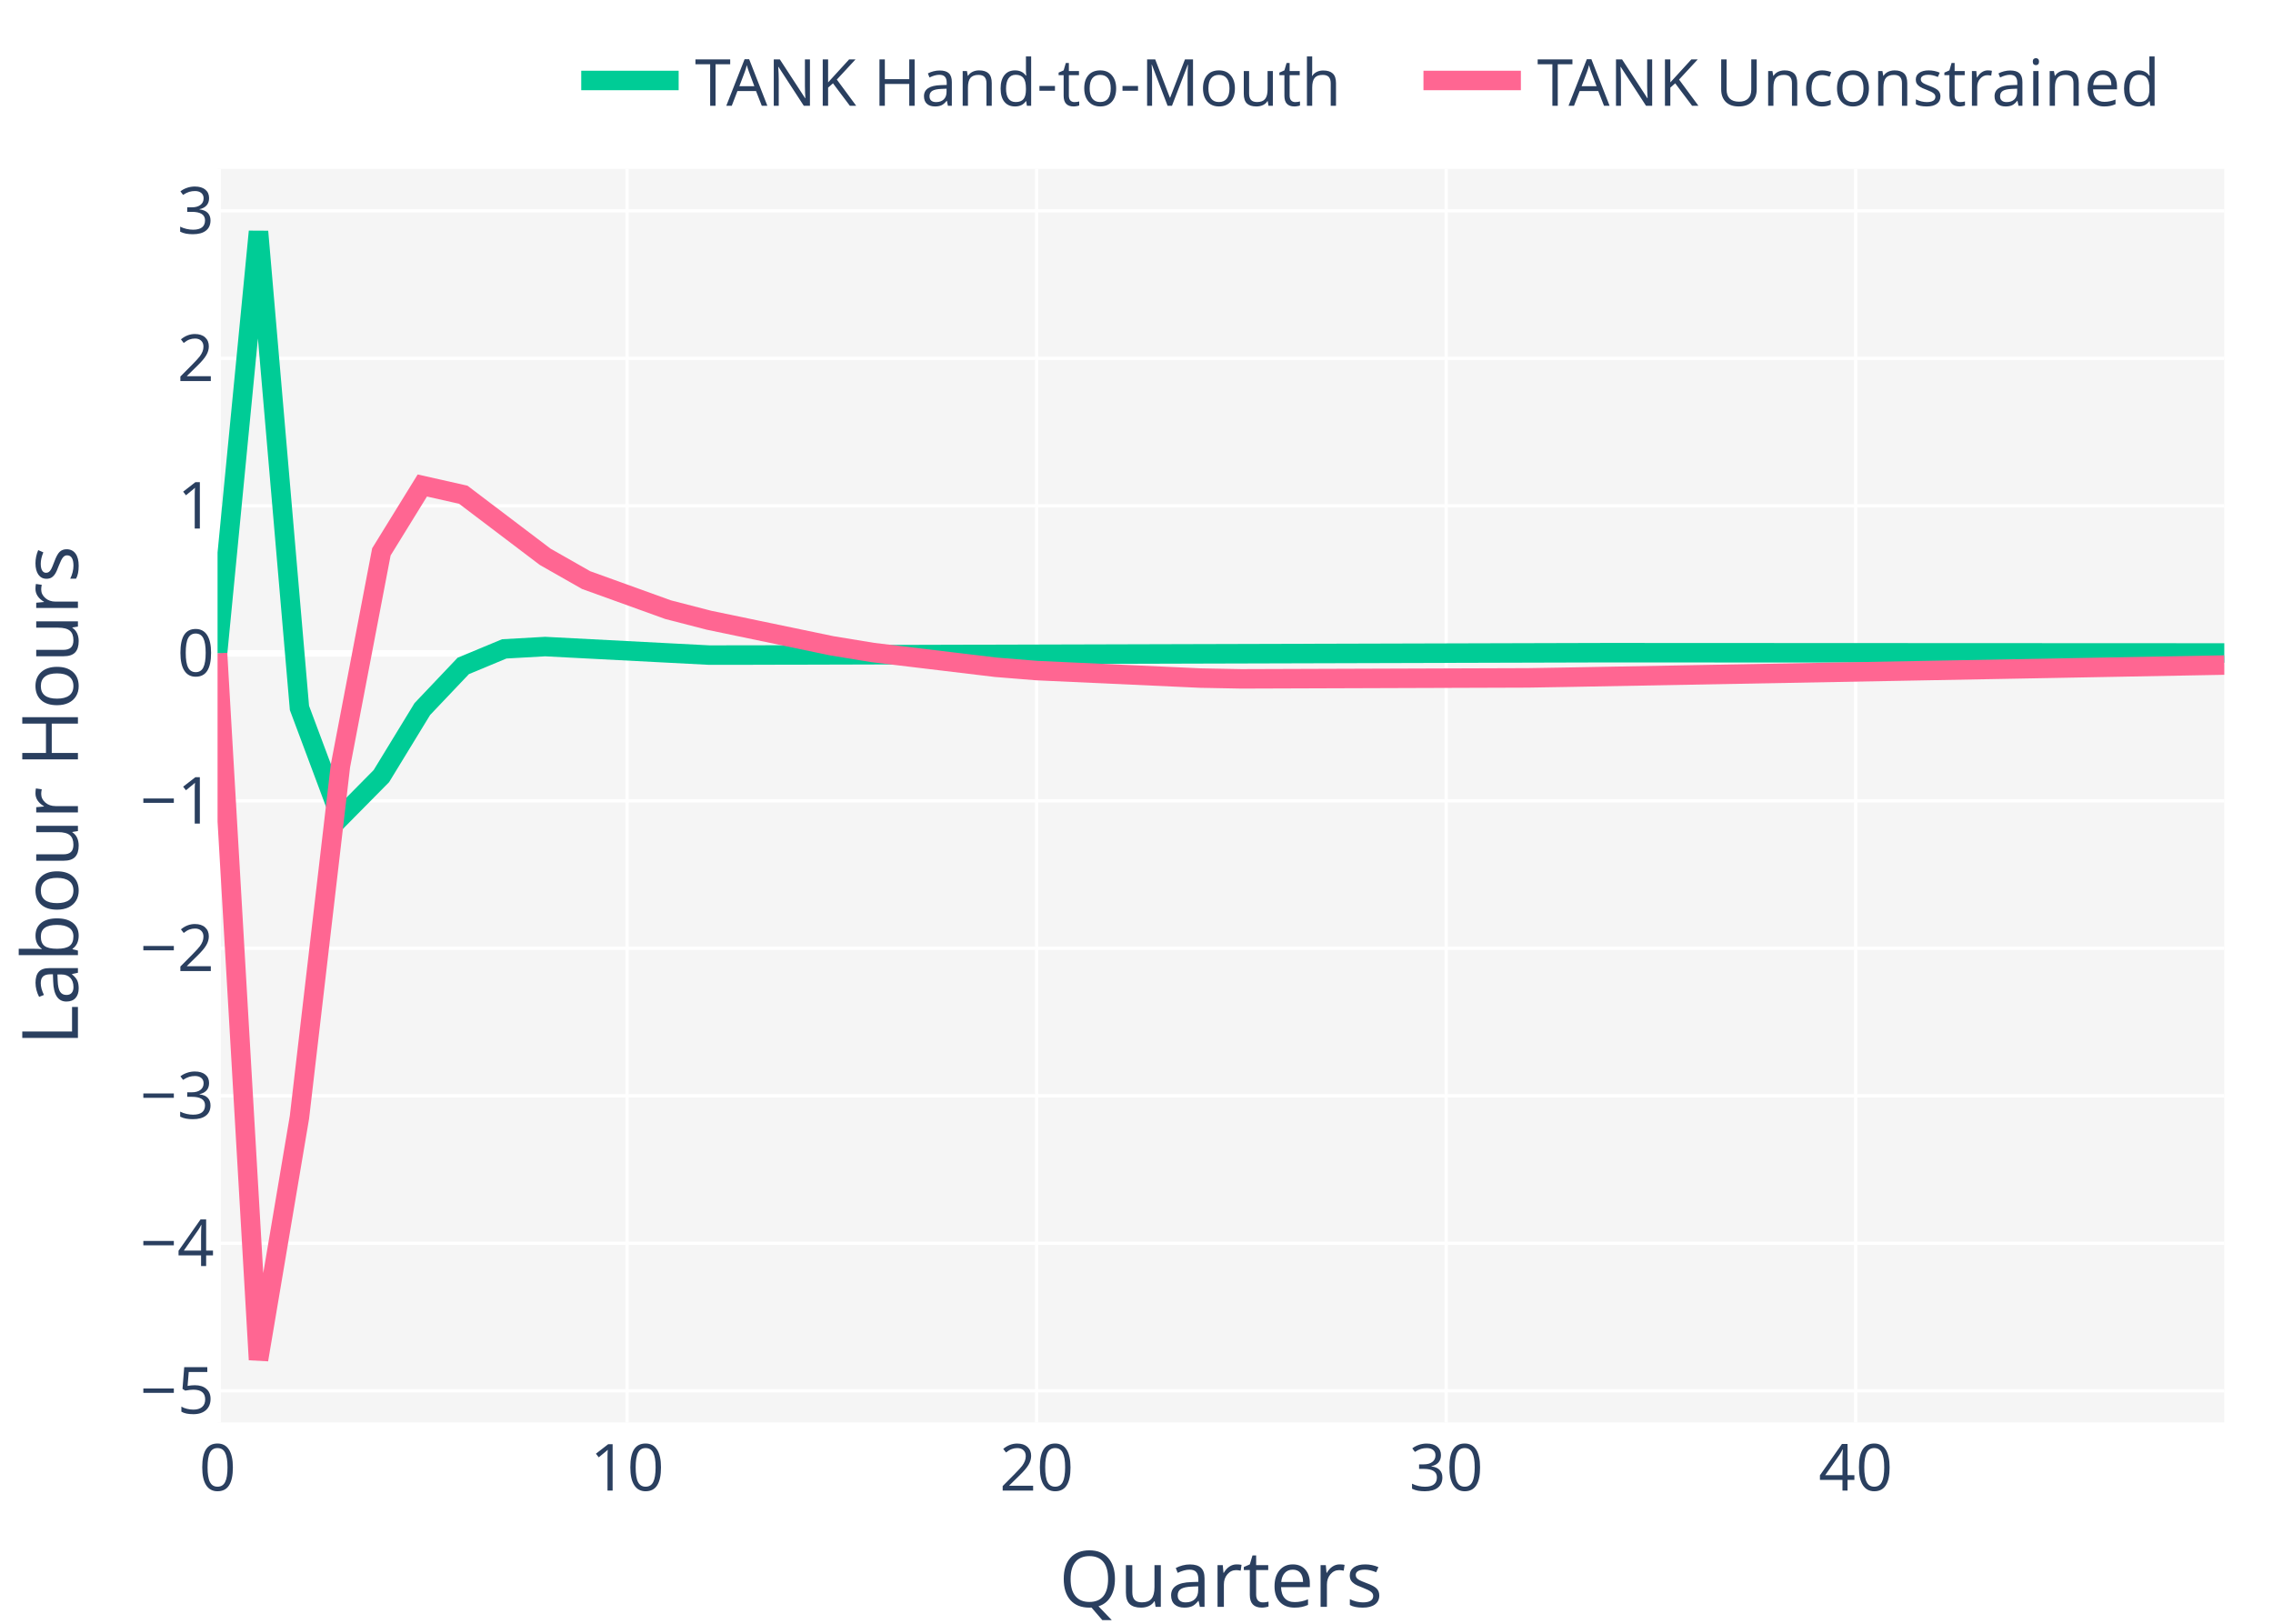
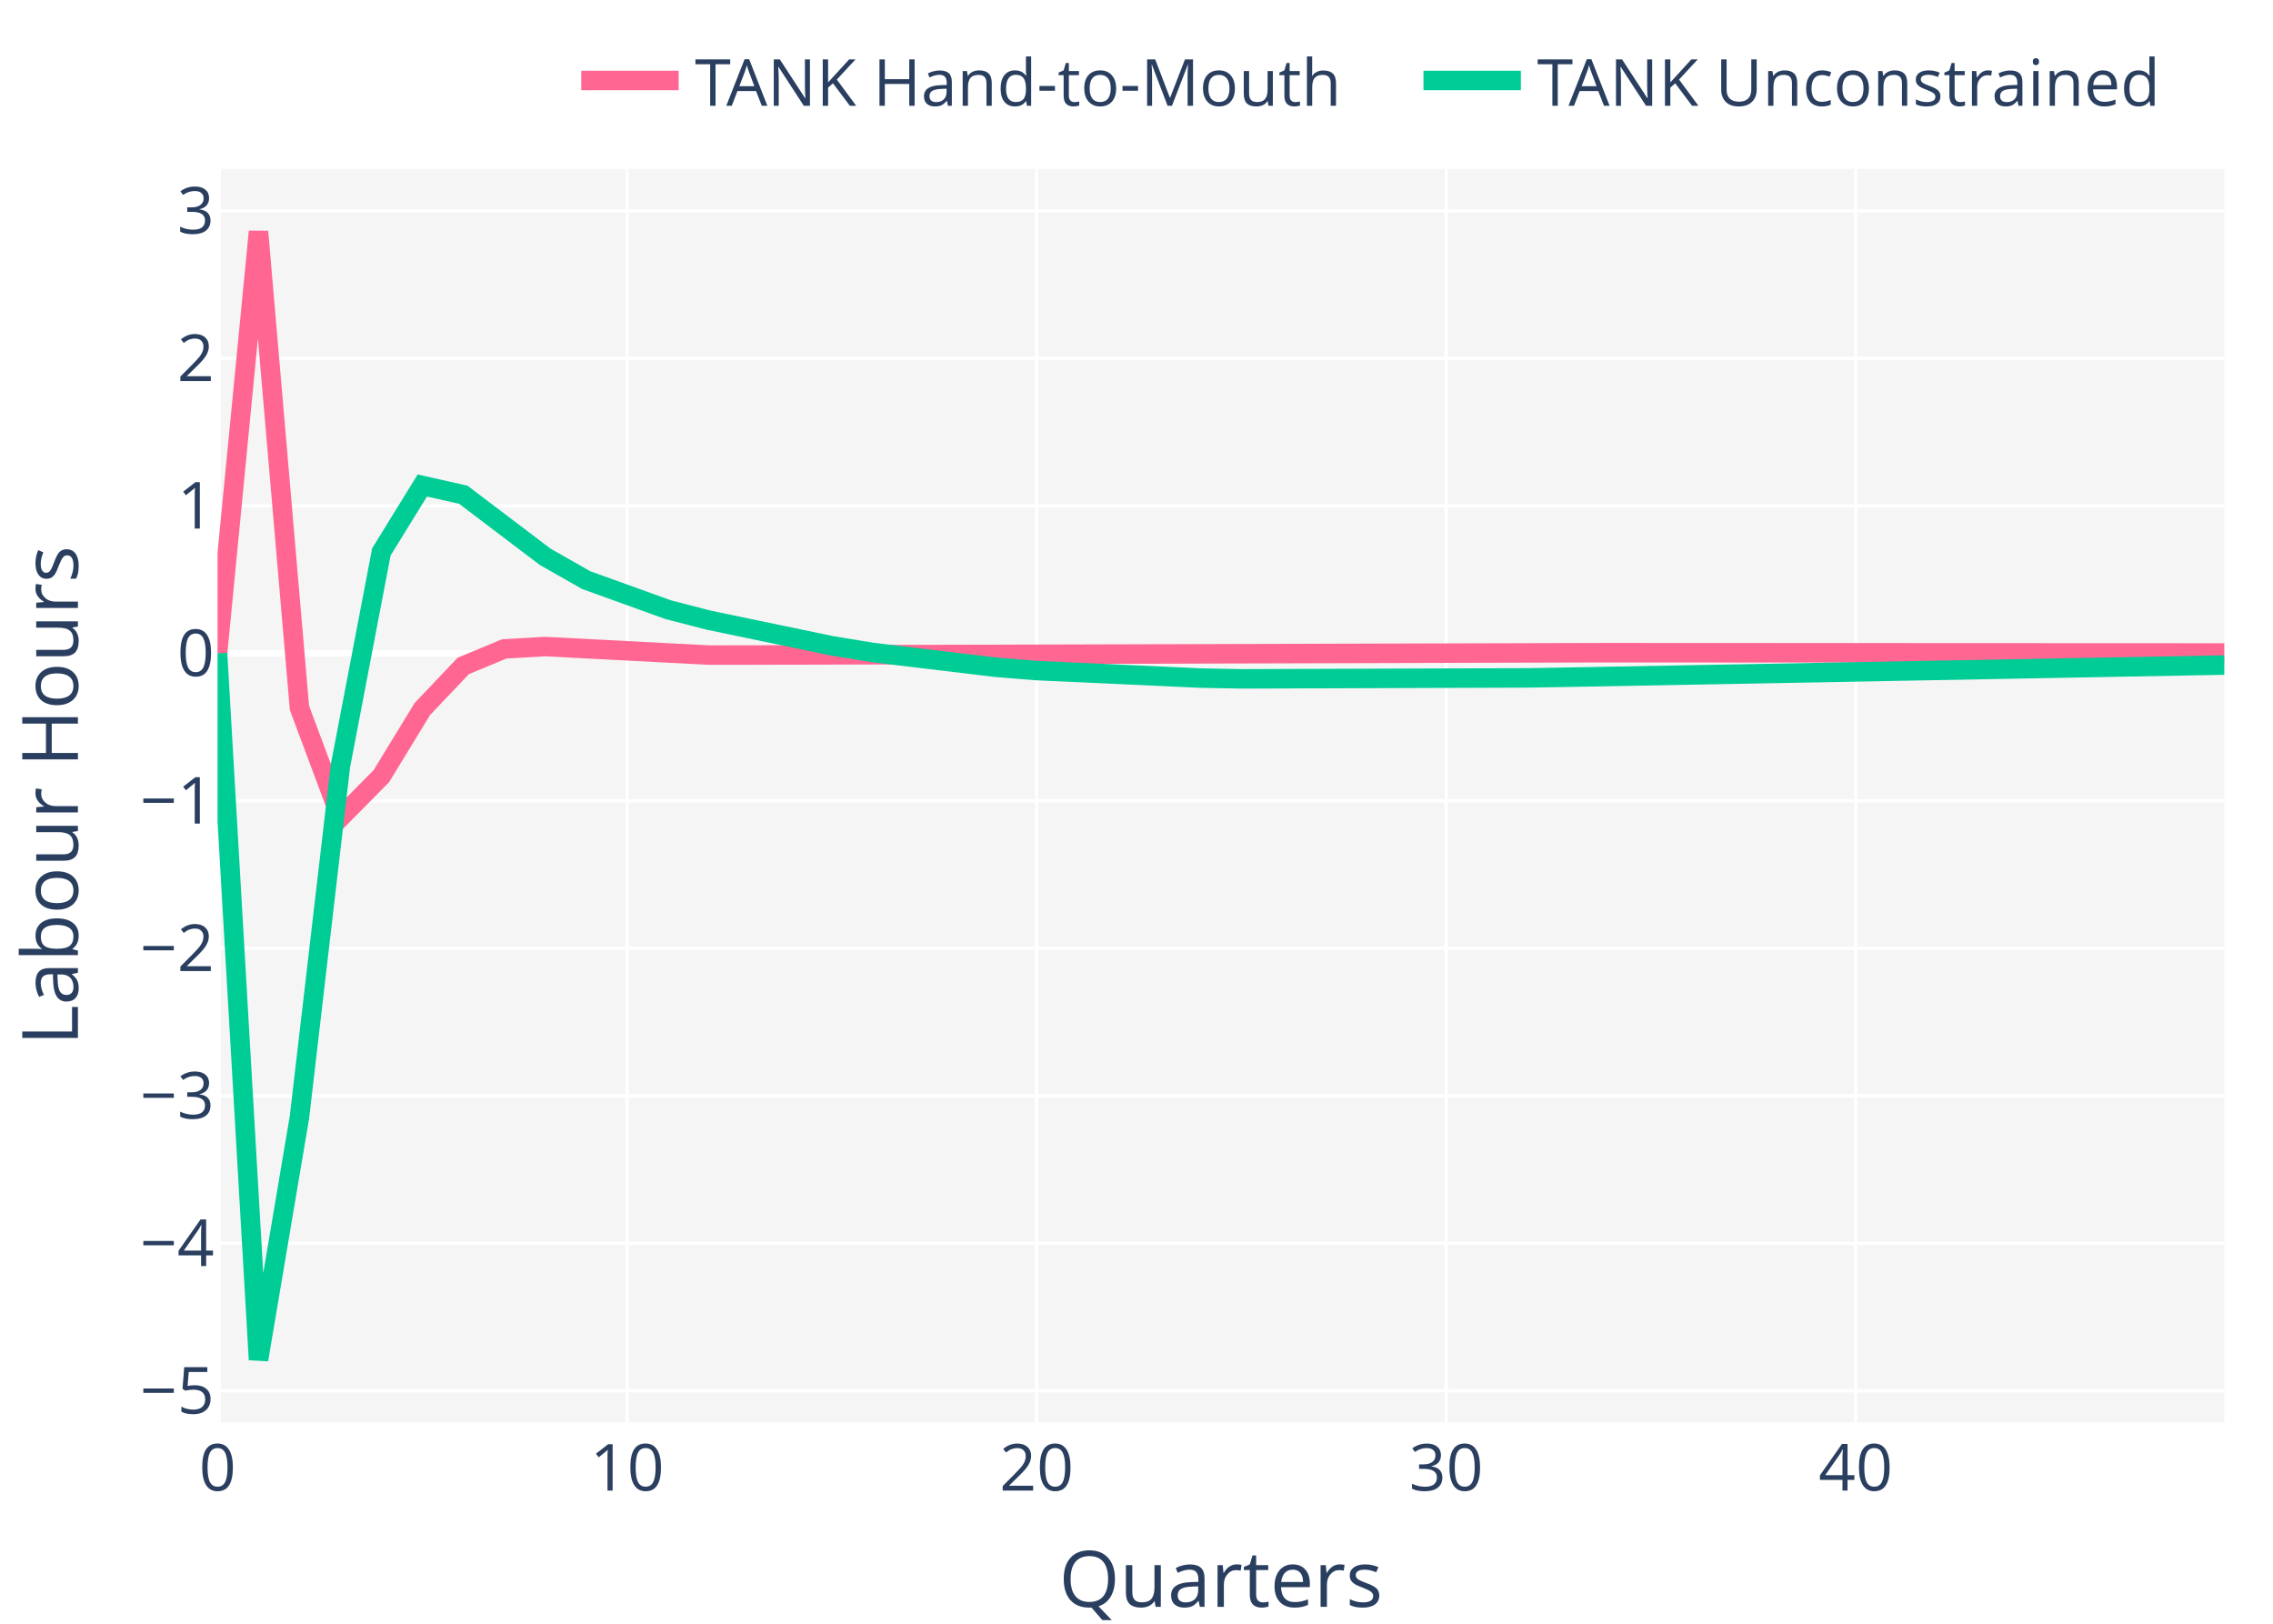
<svg xmlns="http://www.w3.org/2000/svg" class="main-svg" width="700" height="500" style="" viewBox="0 0 700 500">
  <rect x="0" y="0" width="700" height="500" style="fill: rgb(255, 255, 255); fill-opacity: 1;" />
-   <defs id="defs-9111e7">
+   <defs id="defs-0a200b">
    <g class="clips">
-       <clipPath id="clip9111e7xyplot" class="plotclip">
+       <clipPath id="clip0a200bxyplot" class="plotclip">
        <rect width="618" height="386" />
      </clipPath>
-       <clipPath class="axesclip" id="clip9111e7x">
+       <clipPath class="axesclip" id="clip0a200bx">
        <rect x="67" y="0" width="618" height="500" />
      </clipPath>
-       <clipPath class="axesclip" id="clip9111e7y">
+       <clipPath class="axesclip" id="clip0a200by">
        <rect x="0" y="52" width="700" height="386" />
      </clipPath>
-       <clipPath class="axesclip" id="clip9111e7xy">
+       <clipPath class="axesclip" id="clip0a200bxy">
        <rect x="67" y="52" width="618" height="386" />
      </clipPath>
    </g>
    <g class="gradients" />
    <g class="patterns" />
  </defs>
  <g class="bglayer">
    <rect class="bg" x="67" y="52" width="618" height="386" style="fill: rgb(245, 245, 245); fill-opacity: 1; stroke-width: 0;" />
  </g>
  <g class="layer-below">
    <g class="imagelayer" />
    <g class="shapelayer" />
  </g>
  <g class="cartesianlayer">
    <g class="subplot xy">
      <g class="layer-subplot">
        <g class="shapelayer" />
        <g class="imagelayer" />
      </g>
      <g class="minor-gridlayer">
        <g class="x" />
        <g class="y" />
      </g>
      <g class="gridlayer">
        <g class="x">
          <path class="xgrid crisp" transform="translate(193.12,0)" d="M0,52v386" style="stroke: rgb(255, 255, 255); stroke-opacity: 1; stroke-width: 1px;" />
          <path class="xgrid crisp" transform="translate(319.24,0)" d="M0,52v386" style="stroke: rgb(255, 255, 255); stroke-opacity: 1; stroke-width: 1px;" />
          <path class="xgrid crisp" transform="translate(445.37,0)" d="M0,52v386" style="stroke: rgb(255, 255, 255); stroke-opacity: 1; stroke-width: 1px;" />
          <path class="xgrid crisp" transform="translate(571.49,0)" d="M0,52v386" style="stroke: rgb(255, 255, 255); stroke-opacity: 1; stroke-width: 1px;" />
        </g>
        <g class="y">
          <path class="ygrid crisp" transform="translate(0,428.27)" d="M67,0h618" style="stroke: rgb(255, 255, 255); stroke-opacity: 1; stroke-width: 1px;" />
          <path class="ygrid crisp" transform="translate(0,382.85)" d="M67,0h618" style="stroke: rgb(255, 255, 255); stroke-opacity: 1; stroke-width: 1px;" />
          <path class="ygrid crisp" transform="translate(0,337.43)" d="M67,0h618" style="stroke: rgb(255, 255, 255); stroke-opacity: 1; stroke-width: 1px;" />
          <path class="ygrid crisp" transform="translate(0,292.02)" d="M67,0h618" style="stroke: rgb(255, 255, 255); stroke-opacity: 1; stroke-width: 1px;" />
          <path class="ygrid crisp" transform="translate(0,246.6)" d="M67,0h618" style="stroke: rgb(255, 255, 255); stroke-opacity: 1; stroke-width: 1px;" />
          <path class="ygrid crisp" transform="translate(0,155.76)" d="M67,0h618" style="stroke: rgb(255, 255, 255); stroke-opacity: 1; stroke-width: 1px;" />
          <path class="ygrid crisp" transform="translate(0,110.34)" d="M67,0h618" style="stroke: rgb(255, 255, 255); stroke-opacity: 1; stroke-width: 1px;" />
          <path class="ygrid crisp" transform="translate(0,64.92)" d="M67,0h618" style="stroke: rgb(255, 255, 255); stroke-opacity: 1; stroke-width: 1px;" />
        </g>
      </g>
      <g class="zerolinelayer">
        <path class="xzl zl crisp" transform="translate(67,0)" d="M0,52v386" style="stroke: rgb(255, 255, 255); stroke-opacity: 1; stroke-width: 2px;" />
        <path class="yzl zl crisp" transform="translate(0,201.18)" d="M67,0h618" style="stroke: rgb(255, 255, 255); stroke-opacity: 1; stroke-width: 2px;" />
      </g>
      <path class="xlines-below" />
      <path class="ylines-below" />
      <g class="overlines-below" />
      <g class="xaxislayer-below" />
      <g class="yaxislayer-below" />
      <g class="overaxes-below" />
-       <g class="plot" transform="translate(67,52)" clip-path="url(#clip9111e7xyplot)">
+       <g class="plot" transform="translate(67,52)" clip-path="url(#clip0a200bxyplot)">
        <g class="scatterlayer mlayer">
-           <g class="trace scatter tracefe5eba" style="stroke-miterlimit: 2; opacity: 1;">
+           <g class="trace scatter tracef7bc81" style="stroke-miterlimit: 2; opacity: 1;">
            <g class="fills" />
            <g class="errorbars" />
            <g class="lines">
-               <path class="js-line" d="M0,149.18L12.61,19.3L25.22,165.99L37.84,199.75L50.45,186.99L63.06,166.34L75.67,153.06L88.29,147.81L100.9,147.1L151.35,149.72L163.96,149.71L428.82,148.98L441.43,148.99L618,149.07" style="vector-effect: non-scaling-stroke; fill: none; stroke: rgb(0, 204, 150); stroke-opacity: 1; stroke-width: 6px; opacity: 1;" />
+               <path class="js-line" d="M0,149.18L12.61,19.3L25.22,165.99L37.84,199.75L50.45,186.99L63.06,166.34L75.67,153.06L88.29,147.81L100.9,147.1L151.35,149.72L163.96,149.71L428.82,148.98L441.43,148.99L618,149.07" style="vector-effect: non-scaling-stroke; fill: none; stroke: rgb(255, 102, 146); stroke-opacity: 1; stroke-width: 6px; opacity: 1;" />
            </g>
            <g class="points" />
            <g class="text" />
          </g>
-           <g class="trace scatter trace95e423" style="stroke-miterlimit: 2; opacity: 1;">
+           <g class="trace scatter trace901eeb" style="stroke-miterlimit: 2; opacity: 1;">
            <g class="fills" />
            <g class="errorbars" />
            <g class="lines">
-               <path class="js-line" d="M0,149.18L12.61,366.7L25.22,292.04L37.84,183.85L50.45,117.94L63.06,97.5L75.67,100.34L100.9,119.46L113.51,126.63L138.73,135.73L151.35,138.99L189.18,146.86L201.8,148.93L239.63,153.47L252.24,154.49L302.69,156.8L315.31,157.04L403.59,156.74L416.2,156.53L618,152.79" style="vector-effect: non-scaling-stroke; fill: none; stroke: rgb(255, 102, 146); stroke-opacity: 1; stroke-width: 6px; opacity: 1;" />
+               <path class="js-line" d="M0,149.18L12.61,366.7L25.22,292.04L37.84,183.85L50.45,117.94L63.06,97.5L75.67,100.34L100.9,119.46L113.51,126.63L138.73,135.73L151.35,138.99L189.18,146.86L201.8,148.93L239.63,153.47L252.24,154.49L302.69,156.8L315.31,157.04L403.59,156.74L416.2,156.53L618,152.79" style="vector-effect: non-scaling-stroke; fill: none; stroke: rgb(0, 204, 150); stroke-opacity: 1; stroke-width: 6px; opacity: 1;" />
            </g>
            <g class="points" />
            <g class="text" />
          </g>
        </g>
      </g>
      <g class="overplot" />
      <path class="xlines-above crisp" d="M0,0" style="fill: none;" />
      <path class="ylines-above crisp" d="M0,0" style="fill: none;" />
      <g class="overlines-above" />
      <g class="xaxislayer-above">
        <g class="xtick">
          <text text-anchor="middle" x="0" y="459" transform="translate(67,0)" style="font-family: 'Open Sans', verdana, arial, sans-serif; font-size: 20px; fill: rgb(42, 63, 95); fill-opacity: 1; white-space: pre; opacity: 1;">0</text>
        </g>
        <g class="xtick">
          <text text-anchor="middle" x="0" y="459" style="font-family: 'Open Sans', verdana, arial, sans-serif; font-size: 20px; fill: rgb(42, 63, 95); fill-opacity: 1; white-space: pre; opacity: 1;" transform="translate(193.12,0)">10</text>
        </g>
        <g class="xtick">
          <text text-anchor="middle" x="0" y="459" style="font-family: 'Open Sans', verdana, arial, sans-serif; font-size: 20px; fill: rgb(42, 63, 95); fill-opacity: 1; white-space: pre; opacity: 1;" transform="translate(319.24,0)">20</text>
        </g>
        <g class="xtick">
          <text text-anchor="middle" x="0" y="459" style="font-family: 'Open Sans', verdana, arial, sans-serif; font-size: 20px; fill: rgb(42, 63, 95); fill-opacity: 1; white-space: pre; opacity: 1;" transform="translate(445.37,0)">30</text>
        </g>
        <g class="xtick">
          <text text-anchor="middle" x="0" y="459" style="font-family: 'Open Sans', verdana, arial, sans-serif; font-size: 20px; fill: rgb(42, 63, 95); fill-opacity: 1; white-space: pre; opacity: 1;" transform="translate(571.49,0)">40</text>
        </g>
      </g>
      <g class="yaxislayer-above">
        <g class="ytick">
          <text text-anchor="end" x="66" y="7" transform="translate(0,428.27)" style="font-family: 'Open Sans', verdana, arial, sans-serif; font-size: 20px; fill: rgb(42, 63, 95); fill-opacity: 1; white-space: pre; opacity: 1;">−5</text>
        </g>
        <g class="ytick">
          <text text-anchor="end" x="66" y="7" style="font-family: 'Open Sans', verdana, arial, sans-serif; font-size: 20px; fill: rgb(42, 63, 95); fill-opacity: 1; white-space: pre; opacity: 1;" transform="translate(0,382.85)">−4</text>
        </g>
        <g class="ytick">
          <text text-anchor="end" x="66" y="7" style="font-family: 'Open Sans', verdana, arial, sans-serif; font-size: 20px; fill: rgb(42, 63, 95); fill-opacity: 1; white-space: pre; opacity: 1;" transform="translate(0,337.43)">−3</text>
        </g>
        <g class="ytick">
          <text text-anchor="end" x="66" y="7" style="font-family: 'Open Sans', verdana, arial, sans-serif; font-size: 20px; fill: rgb(42, 63, 95); fill-opacity: 1; white-space: pre; opacity: 1;" transform="translate(0,292.02)">−2</text>
        </g>
        <g class="ytick">
          <text text-anchor="end" x="66" y="7" style="font-family: 'Open Sans', verdana, arial, sans-serif; font-size: 20px; fill: rgb(42, 63, 95); fill-opacity: 1; white-space: pre; opacity: 1;" transform="translate(0,246.6)">−1</text>
        </g>
        <g class="ytick">
          <text text-anchor="end" x="66" y="7" style="font-family: 'Open Sans', verdana, arial, sans-serif; font-size: 20px; fill: rgb(42, 63, 95); fill-opacity: 1; white-space: pre; opacity: 1;" transform="translate(0,201.18)">0</text>
        </g>
        <g class="ytick">
          <text text-anchor="end" x="66" y="7" style="font-family: 'Open Sans', verdana, arial, sans-serif; font-size: 20px; fill: rgb(42, 63, 95); fill-opacity: 1; white-space: pre; opacity: 1;" transform="translate(0,155.76)">1</text>
        </g>
        <g class="ytick">
          <text text-anchor="end" x="66" y="7" style="font-family: 'Open Sans', verdana, arial, sans-serif; font-size: 20px; fill: rgb(42, 63, 95); fill-opacity: 1; white-space: pre; opacity: 1;" transform="translate(0,110.34)">2</text>
        </g>
        <g class="ytick">
          <text text-anchor="end" x="66" y="7" style="font-family: 'Open Sans', verdana, arial, sans-serif; font-size: 20px; fill: rgb(42, 63, 95); fill-opacity: 1; white-space: pre; opacity: 1;" transform="translate(0,64.92)">3</text>
        </g>
      </g>
      <g class="overaxes-above" />
    </g>
  </g>
  <g class="polarlayer" />
  <g class="smithlayer" />
  <g class="ternarylayer" />
  <g class="geolayer" />
  <g class="funnelarealayer" />
  <g class="pielayer" />
  <g class="iciclelayer" />
  <g class="treemaplayer" />
  <g class="sunburstlayer" />
  <g class="glimages" />
-   <defs id="topdefs-9111e7">
+   <defs id="topdefs-0a200b">
    <g class="clips" />
-     <clipPath id="legend9111e7">
+     <clipPath id="legend0a200b">
      <rect width="511" height="39" x="0" y="0" />
    </clipPath>
  </defs>
  <g class="layer-above">
    <g class="imagelayer" />
    <g class="shapelayer" />
  </g>
  <g class="infolayer">
    <g class="legend" pointer-events="all" transform="translate(174,5.28)">
      <rect class="bg" shape-rendering="crispEdges" width="511" height="39" x="0" y="0" style="stroke: rgb(68, 68, 68); stroke-opacity: 1; fill: rgb(255, 255, 255); fill-opacity: 1; stroke-width: 0px;" />
-       <g class="scrollbox" transform="" clip-path="url(#legend9111e7)">
+       <g class="scrollbox" transform="" clip-path="url(#legend0a200b)">
        <g class="groups" transform="">
          <g class="traces" transform="translate(0,19.5)" style="opacity: 1;">
            <text class="legendtext" text-anchor="start" x="40" y="7.8" style="font-family: 'Open Sans', verdana, arial, sans-serif; font-size: 20px; fill: rgb(42, 63, 95); fill-opacity: 1; white-space: pre;">TANK Hand-to-Mouth</text>
            <g class="layers" style="opacity: 1;">
              <g class="legendfill" />
              <g class="legendlines">
-                 <path class="js-line" d="M5,0h30" style="fill: none; stroke: rgb(0, 204, 150); stroke-opacity: 1; stroke-width: 6px;" />
+                 <path class="js-line" d="M5,0h30" style="fill: none; stroke: rgb(255, 102, 146); stroke-opacity: 1; stroke-width: 6px;" />
              </g>
              <g class="legendsymbols">
                <g class="legendpoints" />
              </g>
            </g>
            <rect class="legendtoggle" x="0" y="-14.5" width="256.875" height="29" style="fill: rgb(0, 0, 0); fill-opacity: 0;" />
          </g>
        </g>
        <g class="groups" transform="translate(259.375,0)">
          <g class="traces" transform="translate(0,19.5)" style="opacity: 1;">
            <text class="legendtext" text-anchor="start" x="40" y="7.8" style="font-family: 'Open Sans', verdana, arial, sans-serif; font-size: 20px; fill: rgb(42, 63, 95); fill-opacity: 1; white-space: pre;">TANK Unconstrained</text>
            <g class="layers" style="opacity: 1;">
              <g class="legendfill" />
              <g class="legendlines">
-                 <path class="js-line" d="M5,0h30" style="fill: none; stroke: rgb(255, 102, 146); stroke-opacity: 1; stroke-width: 6px;" />
+                 <path class="js-line" d="M5,0h30" style="fill: none; stroke: rgb(0, 204, 150); stroke-opacity: 1; stroke-width: 6px;" />
              </g>
              <g class="legendsymbols">
                <g class="legendpoints" />
              </g>
            </g>
            <rect class="legendtoggle" x="0" y="-14.5" width="248.234" height="29" style="fill: rgb(0, 0, 0); fill-opacity: 0;" />
          </g>
        </g>
      </g>
      <rect class="scrollbar" rx="20" ry="3" width="0" height="0" x="0" y="0" style="fill: rgb(128, 139, 164); fill-opacity: 1;" />
    </g>
    <g class="g-gtitle" />
    <g class="g-xtitle">
      <text class="xtitle" x="376" y="494.8" text-anchor="middle" style="font-family: 'Open Sans', verdana, arial, sans-serif; font-size: 24px; fill: rgb(42, 63, 95); opacity: 1; font-weight: normal; white-space: pre;">Quarters</text>
    </g>
    <g class="g-ytitle" transform="translate(18.89355,0)">
      <text class="ytitle" transform="rotate(-90,5.10625,245)" x="5.106" y="245" text-anchor="middle" style="font-family: 'Open Sans', verdana, arial, sans-serif; font-size: 24px; fill: rgb(42, 63, 95); opacity: 1; font-weight: normal; white-space: pre;">Labour Hours</text>
    </g>
  </g>
</svg>
